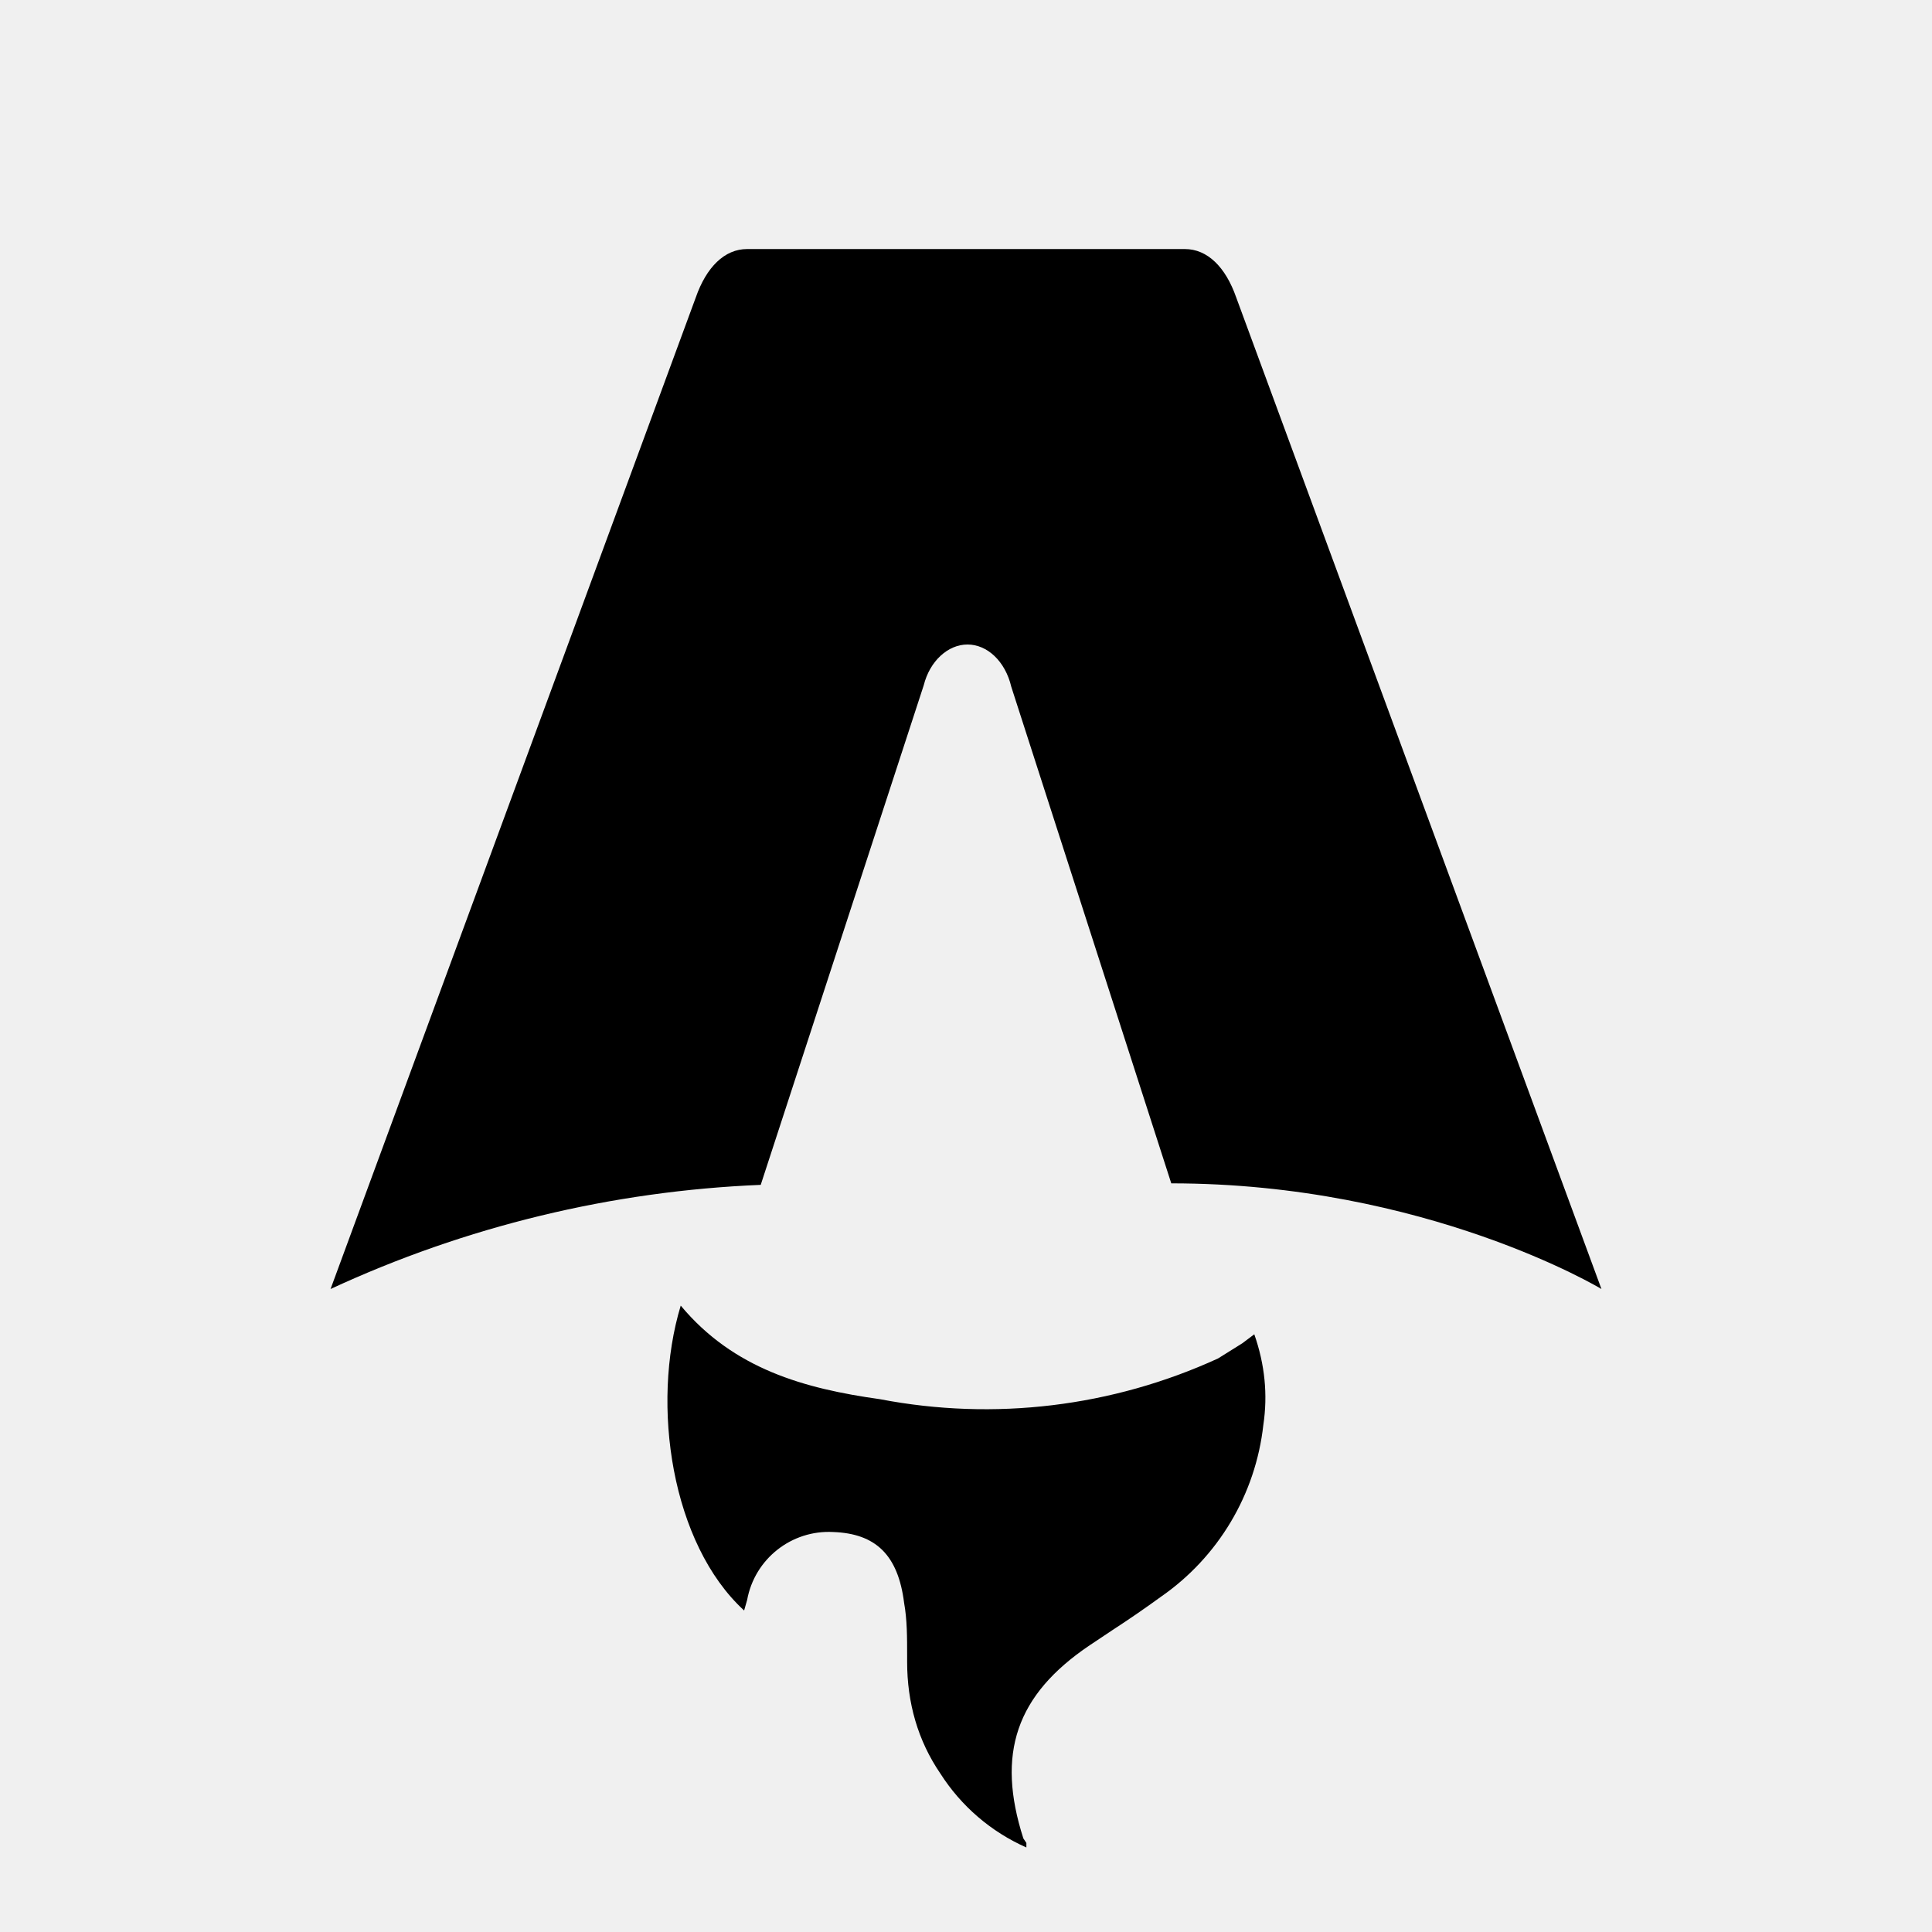
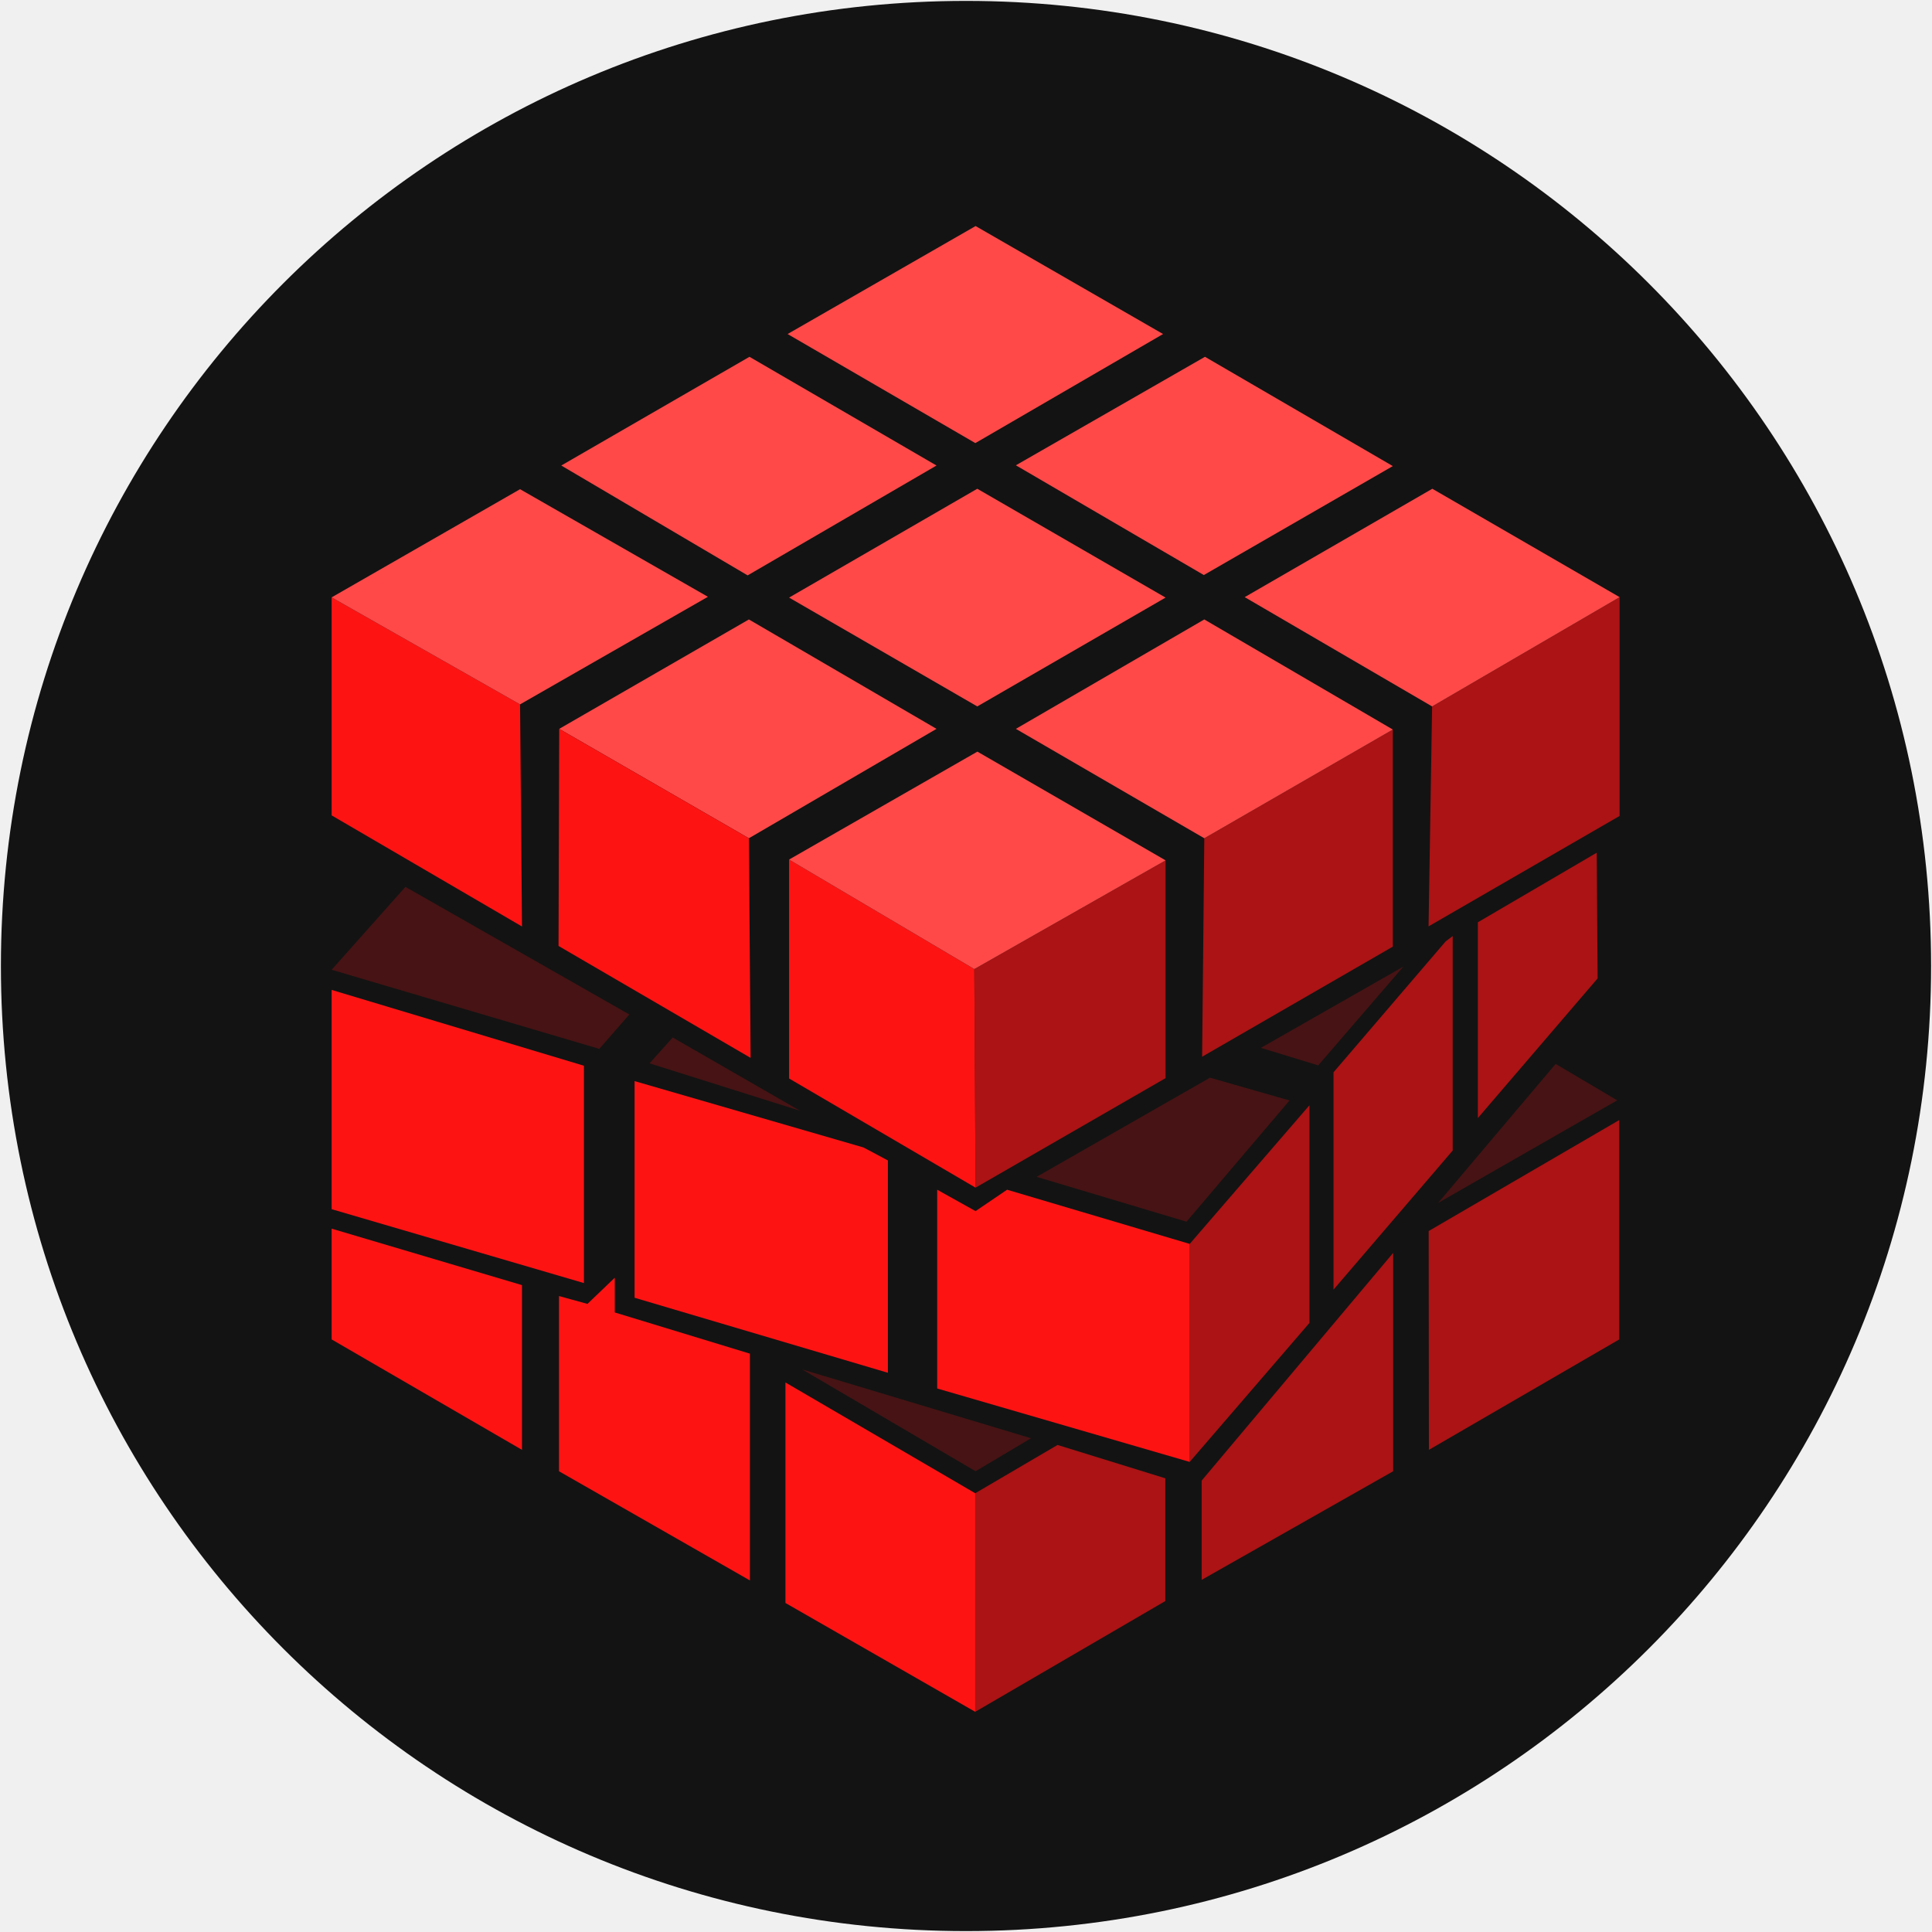
- <svg xmlns="http://www.w3.org/2000/svg" fill="none" viewBox="0 0 128 128">
-   <path d="M50.4 78.5a75.1 75.1 0 0 0-28.5 6.9l24.2-65.7c.7-2 1.9-3.2 3.4-3.2h29c1.5 0 2.7 1.2 3.4 3.2l24.2 65.7s-11.6-7-28.5-7L67 45.5c-.4-1.7-1.6-2.8-2.9-2.8-1.3 0-2.5 1.1-2.9 2.7L50.4 78.5Zm-1.1 28.2Zm-4.2-20.2c-2 6.6-.6 15.8 4.2 20.2a17.5 17.5 0 0 1 .2-.7 5.5 5.5 0 0 1 5.7-4.5c2.8.1 4.3 1.5 4.7 4.7.2 1.1.2 2.3.2 3.5v.4c0 2.7.7 5.2 2.2 7.4a13 13 0 0 0 5.7 4.9v-.3l-.2-.3c-1.8-5.6-.5-9.5 4.4-12.8l1.5-1a73 73 0 0 0 3.2-2.2 16 16 0 0 0 6.8-11.4c.3-2 .1-4-.6-6l-.8.6-1.6 1a37 37 0 0 1-22.4 2.7c-5-.7-9.7-2-13.2-6.2Z" />
+ <svg xmlns="http://www.w3.org/2000/svg" version="1.2" viewBox="0 0 1697 1697" width="1697" height="1697">
  <style>
-         path { fill: #000; }
-         @media (prefers-color-scheme: dark) {
-             path { fill: #FFF; }
-         }
-     </style>
+ 		.s0 { fill: #131313 } 
+ 		.s1 { fill: #ab1314 } 
+ 		.s2 { fill: #ff4948 } 
+ 		.s3 { fill: #471314 } 
+ 		.s4 { fill: #fe1313 } 
+ 	</style>
+   <path id="Shape 1" class="s0" d="m848.5 1696.2c-468.8 0-847.7-378.9-847.7-847.7 0-468.8 378.9-847.7 847.7-847.7 468.8 0 847.7 378.9 847.7 847.7 0 468.8-378.9 847.7-847.7 847.7z" />
+   <g id="Layer_1-2">
+     <g id="Layer">
+       <g id="Layer">
+         <path id="Layer" class="s1" d="m1422.6 524.5v192.2l-167.8 97 3.1-193.2z" />
+         <path id="Layer" class="s2" d="m1422.6 524.5l-164.7 96-164.6-96 164.8-95.2z" />
+         <path id="Layer" class="s1" d="m1422.3 983.8v192.7l-167.2 97-0.2-192.2z" />
+         <path id="Layer" class="s3" d="m1420.5 966.5l-157.3 90.1 103.2-122.1z" />
+         <path id="Layer" class="s1" d="m1402.5 749l0.8 110.4-105.2 122.7v-172z" />
+         <path id="Layer" class="s1" d="m1276 822.2v188.4l-104.7 122.2v-190.9l98.5-115z" />
+         <path id="Layer" class="s3" d="m1232.7 849l-74.8 86.8-50.4-15.4z" />
+         <path id="Layer" class="s1" d="m1223.7 1100.5v191.8l-168.2 95.4v-87.2z" />
+         <path id="Layer" class="s1" d="m1223.4 640.8v190.7l-167.5 96.7 1.9-191.9z" />
+         <path id="Layer" class="s2" d="m1223.4 409.4l-166 95.7-165.1-96.4 166.1-95.3z" />
+         <path id="Layer" class="s1" d="m1150.2 970.8v191.2l-105.2 122.1v-191.5z" />
+         <path id="Layer" class="s3" d="m1132.7 966.6l-90.5 106.5-131.7-39.4 152.3-87.1z" />
+         <path id="Layer" class="s4" d="m1045 1092.6v191.5l-221.8-64.5v-174.6l33.7 18.8 27.7-18.8z" />
+         <path id="Layer" class="s1" d="m1023.8 755.7v191.3l-166.9 96.2-1.1-192z" />
+         <path id="Layer" class="s1" d="m1023.6 1298.5v107.8l-167 97.3v-192l72.3-42.4z" />
+         <path id="Layer" class="s2" d="m892.3 640.2l165.5-96.1 165.6 96.7-165.6 95.5z" />
+         <path id="Layer" class="s3" d="m905.6 1263.3l-48.7 29-152.4-89.5z" />
+         <path id="Layer" class="s2" d="m858.4 429.3l165.4 95.6-165.4 95.6-165.3-95.6z" />
+         <path id="Layer" class="s4" d="m856.6 1311.6v192l-166.7-95.6v-193.7z" />
+         <path id="Layer" class="s4" d="m693.1 755l162.7 96.2 1.1 192-163.8-95.9z" />
+         <path id="Layer" class="s4" d="m779.9 1019.3v186.5l-222.5-65.9v-190.3l201.1 58.3z" />
+         <path id="Layer" class="s2" d="m858.5 660.2l165.3 95.5-168 95.5-162.7-96.2z" />
+         <path id="Layer" class="s2" d="m857 198.6l164.6 94.8-164.9 95.8-164.9-95.8 165.2-94.9z" />
+         <path id="Layer" class="s4" d="m658.7 1189v199.2l-167.7-95.9v-153.9l25 6.9 24-23v30.5z" />
+         <path id="Layer" class="s3" d="m590.9 911.3l111.9 64.4-132.3-41.7z" />
+         <path id="Layer" class="s2" d="m822.6 640.2l-164.8 96.1-166.6-96.1 166.6-96.1z" />
+         <path id="Layer" class="s4" d="m491.2 640.2l166.6 96.1 1.5 192.9-168.7-98.3z" />
+         <path id="Layer" class="s2" d="m822.6 408.9l-165.9 96.5-163.7-96.5 165.3-95.5z" />
+         <path id="Layer" class="s4" d="m458.5 1128.8v144.7l-167.2-97v-97.3z" />
+         <path id="Layer" class="s3" d="m356.1 779l196.7 112.1-26.4 30.2-235.1-69.5z" />
+         <path id="Layer" class="s4" d="m456.8 618.7l1.7 195.1-167.2-97.6v-191.5z" />
+         <path id="Layer" class="s4" d="m291.3 869.5l221.6 66.6v190.9l-221.6-64.9z" />
+         <path id="Layer" class="s2" d="m456.8 429.7l165 94.5-165 94.5-165.5-94z" />
+       </g>
+     </g>
+   </g>
</svg>
